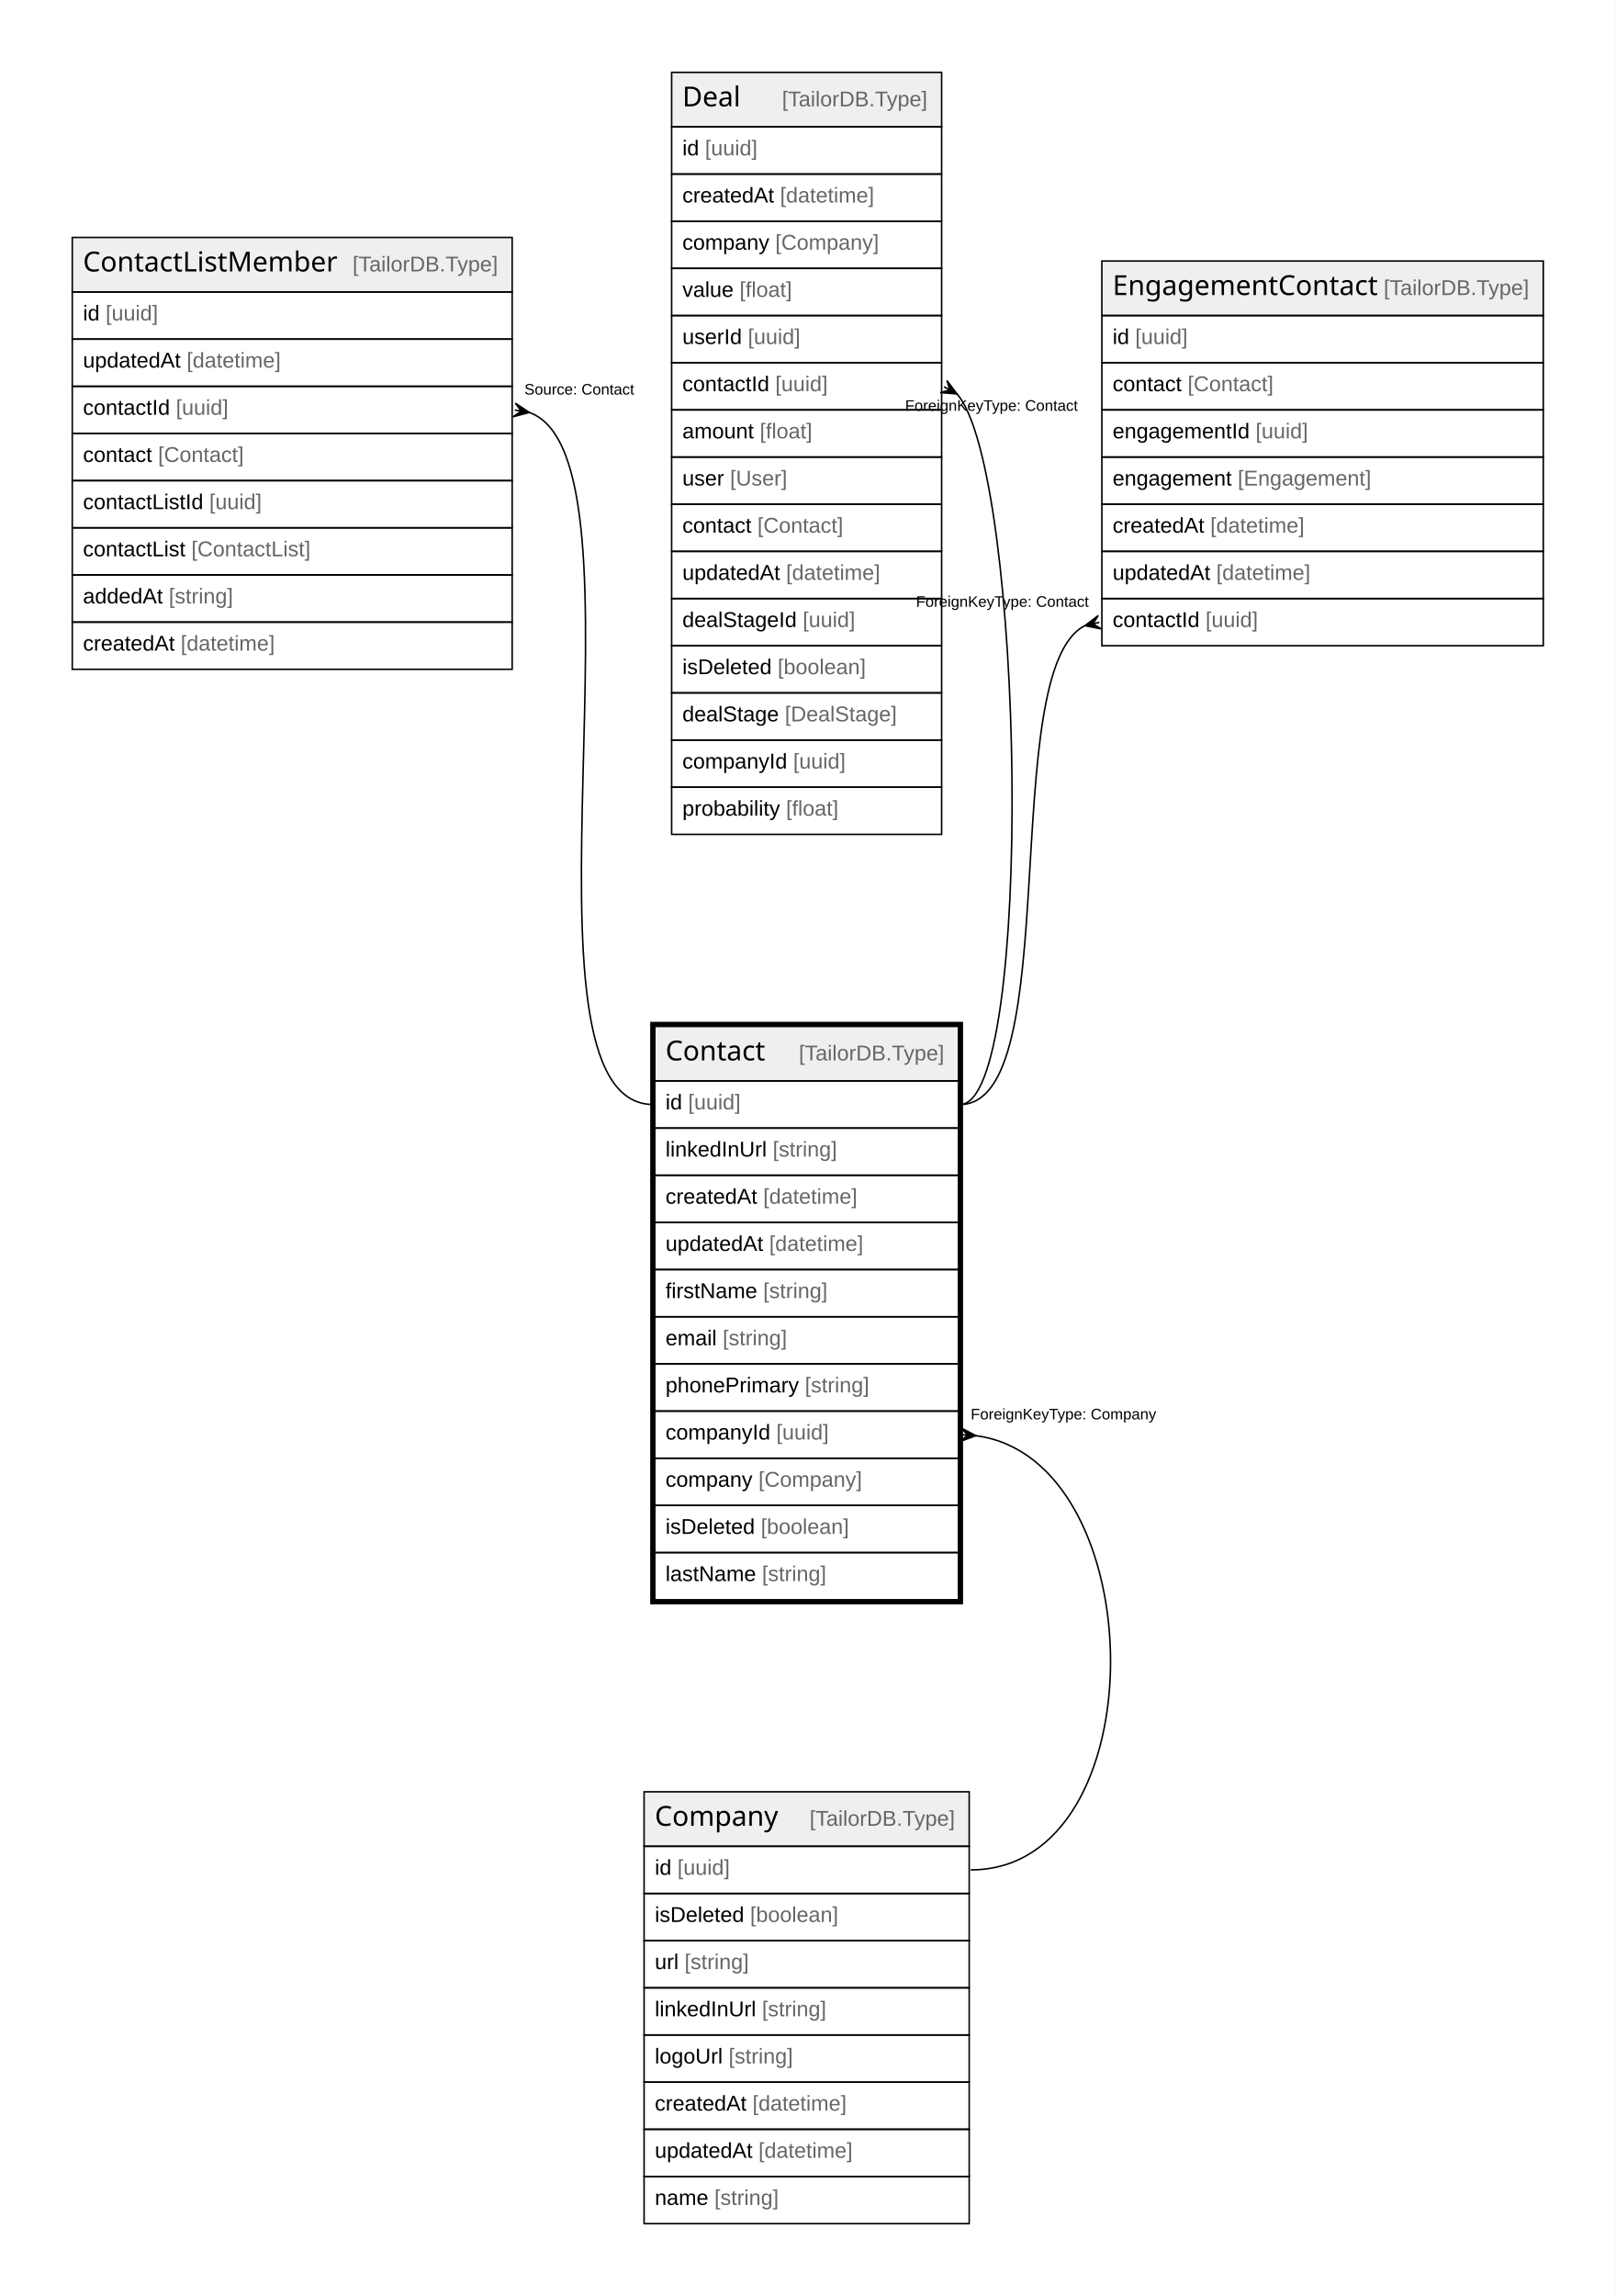
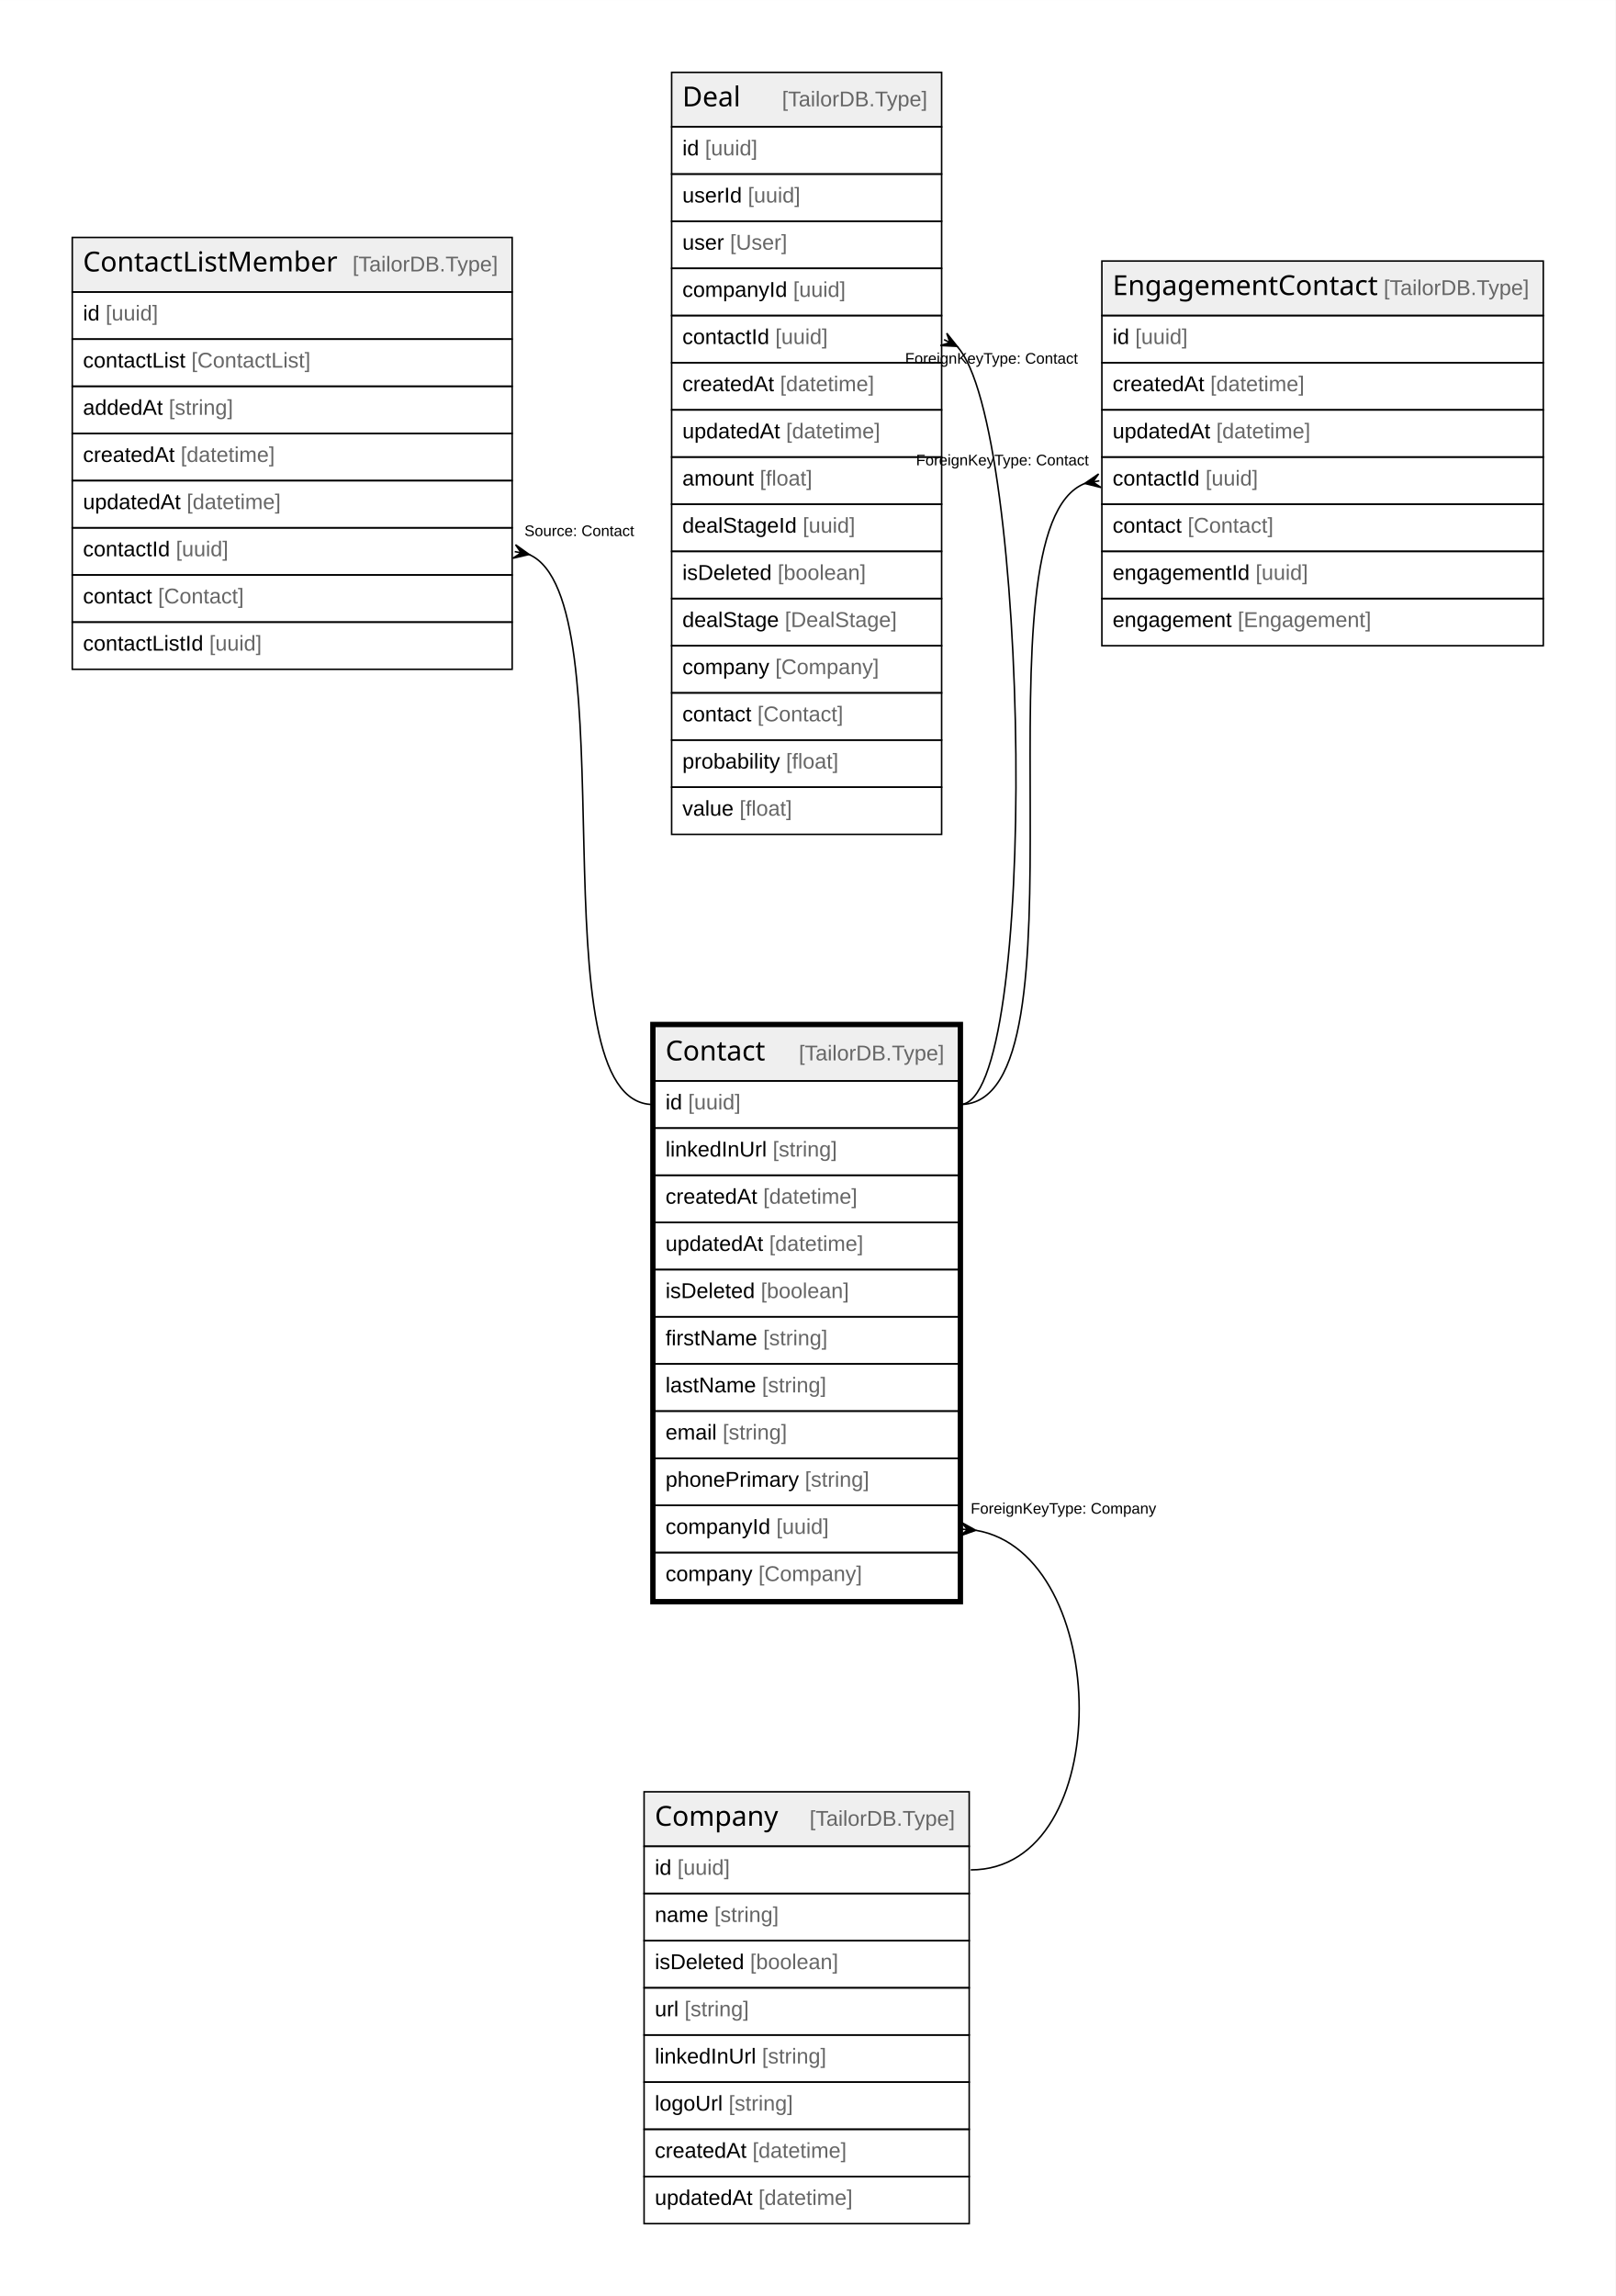
<svg xmlns="http://www.w3.org/2000/svg" width="1055pt" height="1499pt" viewBox="0.00 0.00 1055.22 1499.20">
  <g id="graph0" class="graph" transform="scale(1 1) rotate(0) translate(4 1495.2)">
    <polygon fill="white" stroke="none" points="-4,4 -4,-1495.2 1051.22,-1495.2 1051.22,4 -4,4" />
    <g id="node1" class="node">
      <polygon fill="#efefef" stroke="none" points="423.69,-789.4 423.69,-825 622.04,-825 622.04,-789.4 423.69,-789.4" />
      <polygon fill="none" stroke="black" points="423.69,-789.4 423.69,-825 622.04,-825 622.04,-789.4 423.69,-789.4" />
      <text text-anchor="start" x="430.69" y="-802.8" font-family="Arial Bold" font-size="18.00">Contact</text>
      <text text-anchor="start" x="486.68" y="-802.8" font-family="Arial" font-size="14.00">    </text>
      <text text-anchor="start" x="517.79" y="-802.8" font-family="Arial" font-size="14.00" fill="#666666">[TailorDB.Type]</text>
      <polygon fill="none" stroke="black" points="423.69,-758.6 423.69,-789.4 622.04,-789.4 622.04,-758.6 423.69,-758.6" />
      <text text-anchor="start" x="430.69" y="-770.8" font-family="Arial" font-size="14.00">id </text>
      <text text-anchor="start" x="445.48" y="-770.8" font-family="Arial" font-size="14.00" fill="#666666">[uuid]</text>
      <polygon fill="none" stroke="black" points="423.69,-727.8 423.69,-758.6 622.04,-758.6 622.04,-727.8 423.69,-727.8" />
      <text text-anchor="start" x="430.69" y="-740" font-family="Arial" font-size="14.00">linkedInUrl </text>
      <text text-anchor="start" x="500.72" y="-740" font-family="Arial" font-size="14.00" fill="#666666">[string]</text>
      <polygon fill="none" stroke="black" points="423.69,-697 423.69,-727.8 622.04,-727.8 622.04,-697 423.69,-697" />
      <text text-anchor="start" x="430.69" y="-709.2" font-family="Arial" font-size="14.00">createdAt </text>
      <text text-anchor="start" x="494.5" y="-709.2" font-family="Arial" font-size="14.00" fill="#666666">[datetime]</text>
      <polygon fill="none" stroke="black" points="423.69,-666.2 423.69,-697 622.04,-697 622.04,-666.2 423.69,-666.2" />
      <text text-anchor="start" x="430.69" y="-678.4" font-family="Arial" font-size="14.00">updatedAt </text>
      <text text-anchor="start" x="498.41" y="-678.4" font-family="Arial" font-size="14.00" fill="#666666">[datetime]</text>
      <polygon fill="none" stroke="black" points="423.69,-635.4 423.69,-666.2 622.04,-666.2 622.04,-635.4 423.69,-635.4" />
-       <text text-anchor="start" x="430.69" y="-647.6" font-family="Arial" font-size="14.00">firstName </text>
-       <text text-anchor="start" x="494.48" y="-647.6" font-family="Arial" font-size="14.00" fill="#666666">[string]</text>
+       <text text-anchor="start" x="430.69" y="-647.6" font-family="Arial" font-size="14.00">isDeleted </text>
+       <text text-anchor="start" x="492.95" y="-647.6" font-family="Arial" font-size="14.00" fill="#666666">[boolean]</text>
      <polygon fill="none" stroke="black" points="423.69,-604.6 423.69,-635.4 622.04,-635.4 622.04,-604.6 423.69,-604.6" />
-       <text text-anchor="start" x="430.69" y="-616.8" font-family="Arial" font-size="14.00">email </text>
-       <text text-anchor="start" x="468.03" y="-616.8" font-family="Arial" font-size="14.00" fill="#666666">[string]</text>
+       <text text-anchor="start" x="430.69" y="-616.8" font-family="Arial" font-size="14.00">firstName </text>
+       <text text-anchor="start" x="494.48" y="-616.8" font-family="Arial" font-size="14.00" fill="#666666">[string]</text>
      <polygon fill="none" stroke="black" points="423.69,-573.8 423.69,-604.6 622.04,-604.6 622.04,-573.8 423.69,-573.8" />
-       <text text-anchor="start" x="430.69" y="-586" font-family="Arial" font-size="14.00">phonePrimary </text>
-       <text text-anchor="start" x="521.73" y="-586" font-family="Arial" font-size="14.00" fill="#666666">[string]</text>
+       <text text-anchor="start" x="430.69" y="-586" font-family="Arial" font-size="14.00">lastName </text>
+       <text text-anchor="start" x="493.71" y="-586" font-family="Arial" font-size="14.00" fill="#666666">[string]</text>
      <polygon fill="none" stroke="black" points="423.69,-543 423.69,-573.8 622.04,-573.8 622.04,-543 423.69,-543" />
-       <text text-anchor="start" x="430.69" y="-555.2" font-family="Arial" font-size="14.00">companyId </text>
-       <text text-anchor="start" x="503.06" y="-555.2" font-family="Arial" font-size="14.00" fill="#666666">[uuid]</text>
+       <text text-anchor="start" x="430.69" y="-555.2" font-family="Arial" font-size="14.00">email </text>
+       <text text-anchor="start" x="468.03" y="-555.2" font-family="Arial" font-size="14.00" fill="#666666">[string]</text>
      <polygon fill="none" stroke="black" points="423.69,-512.2 423.69,-543 622.04,-543 622.04,-512.2 423.69,-512.2" />
-       <text text-anchor="start" x="430.69" y="-524.4" font-family="Arial" font-size="14.00">company </text>
-       <text text-anchor="start" x="491.39" y="-524.4" font-family="Arial" font-size="14.00" fill="#666666">[Company]</text>
+       <text text-anchor="start" x="430.69" y="-524.4" font-family="Arial" font-size="14.00">phonePrimary </text>
+       <text text-anchor="start" x="521.73" y="-524.4" font-family="Arial" font-size="14.00" fill="#666666">[string]</text>
      <polygon fill="none" stroke="black" points="423.69,-481.4 423.69,-512.2 622.04,-512.2 622.04,-481.4 423.69,-481.4" />
-       <text text-anchor="start" x="430.69" y="-493.6" font-family="Arial" font-size="14.00">isDeleted </text>
-       <text text-anchor="start" x="492.95" y="-493.6" font-family="Arial" font-size="14.00" fill="#666666">[boolean]</text>
+       <text text-anchor="start" x="430.69" y="-493.6" font-family="Arial" font-size="14.00">companyId </text>
+       <text text-anchor="start" x="503.06" y="-493.6" font-family="Arial" font-size="14.00" fill="#666666">[uuid]</text>
      <polygon fill="none" stroke="black" points="423.69,-450.6 423.69,-481.4 622.04,-481.4 622.04,-450.6 423.69,-450.6" />
-       <text text-anchor="start" x="430.69" y="-462.8" font-family="Arial" font-size="14.00">lastName </text>
-       <text text-anchor="start" x="493.71" y="-462.8" font-family="Arial" font-size="14.00" fill="#666666">[string]</text>
+       <text text-anchor="start" x="430.69" y="-462.8" font-family="Arial" font-size="14.00">company </text>
+       <text text-anchor="start" x="491.39" y="-462.8" font-family="Arial" font-size="14.00" fill="#666666">[Company]</text>
      <polygon fill="none" stroke="black" stroke-width="3" points="422.19,-449.1 422.19,-826.5 623.54,-826.5 623.54,-449.1 422.19,-449.1" />
    </g>
    <g id="node5" class="node">
      <polygon fill="#efefef" stroke="none" points="416.69,-289.6 416.69,-325.2 629.05,-325.2 629.05,-289.6 416.69,-289.6" />
      <polygon fill="none" stroke="black" points="416.69,-289.6 416.69,-325.2 629.05,-325.2 629.05,-289.6 416.69,-289.6" />
      <text text-anchor="start" x="423.69" y="-303" font-family="Arial Bold" font-size="18.00">Company</text>
      <text text-anchor="start" x="493.68" y="-303" font-family="Arial" font-size="14.00">    </text>
      <text text-anchor="start" x="524.8" y="-303" font-family="Arial" font-size="14.00" fill="#666666">[TailorDB.Type]</text>
      <polygon fill="none" stroke="black" points="416.69,-258.8 416.69,-289.6 629.05,-289.6 629.05,-258.8 416.69,-258.8" />
      <text text-anchor="start" x="423.69" y="-271" font-family="Arial" font-size="14.00">id </text>
      <text text-anchor="start" x="438.47" y="-271" font-family="Arial" font-size="14.00" fill="#666666">[uuid]</text>
      <polygon fill="none" stroke="black" points="416.69,-228 416.69,-258.8 629.05,-258.8 629.05,-228 416.69,-228" />
-       <text text-anchor="start" x="423.69" y="-240.2" font-family="Arial" font-size="14.00">isDeleted </text>
-       <text text-anchor="start" x="485.94" y="-240.2" font-family="Arial" font-size="14.00" fill="#666666">[boolean]</text>
+       <text text-anchor="start" x="423.69" y="-240.2" font-family="Arial" font-size="14.00">name </text>
+       <text text-anchor="start" x="462.6" y="-240.2" font-family="Arial" font-size="14.00" fill="#666666">[string]</text>
      <polygon fill="none" stroke="black" points="416.69,-197.2 416.69,-228 629.05,-228 629.05,-197.2 416.69,-197.2" />
-       <text text-anchor="start" x="423.69" y="-209.4" font-family="Arial" font-size="14.00">url </text>
-       <text text-anchor="start" x="443.13" y="-209.4" font-family="Arial" font-size="14.00" fill="#666666">[string]</text>
+       <text text-anchor="start" x="423.69" y="-209.4" font-family="Arial" font-size="14.00">isDeleted </text>
+       <text text-anchor="start" x="485.94" y="-209.4" font-family="Arial" font-size="14.00" fill="#666666">[boolean]</text>
      <polygon fill="none" stroke="black" points="416.69,-166.4 416.69,-197.2 629.05,-197.2 629.05,-166.4 416.69,-166.4" />
-       <text text-anchor="start" x="423.69" y="-178.6" font-family="Arial" font-size="14.00">linkedInUrl </text>
-       <text text-anchor="start" x="493.71" y="-178.6" font-family="Arial" font-size="14.00" fill="#666666">[string]</text>
+       <text text-anchor="start" x="423.69" y="-178.6" font-family="Arial" font-size="14.00">url </text>
+       <text text-anchor="start" x="443.13" y="-178.6" font-family="Arial" font-size="14.00" fill="#666666">[string]</text>
      <polygon fill="none" stroke="black" points="416.69,-135.6 416.69,-166.4 629.05,-166.4 629.05,-135.6 416.69,-135.6" />
-       <text text-anchor="start" x="423.69" y="-147.8" font-family="Arial" font-size="14.00">logoUrl </text>
-       <text text-anchor="start" x="471.93" y="-147.8" font-family="Arial" font-size="14.00" fill="#666666">[string]</text>
+       <text text-anchor="start" x="423.69" y="-147.8" font-family="Arial" font-size="14.00">linkedInUrl </text>
+       <text text-anchor="start" x="493.71" y="-147.8" font-family="Arial" font-size="14.00" fill="#666666">[string]</text>
      <polygon fill="none" stroke="black" points="416.69,-104.8 416.69,-135.6 629.05,-135.6 629.05,-104.8 416.69,-104.8" />
-       <text text-anchor="start" x="423.69" y="-117" font-family="Arial" font-size="14.00">createdAt </text>
-       <text text-anchor="start" x="487.5" y="-117" font-family="Arial" font-size="14.00" fill="#666666">[datetime]</text>
+       <text text-anchor="start" x="423.69" y="-117" font-family="Arial" font-size="14.00">logoUrl </text>
+       <text text-anchor="start" x="471.93" y="-117" font-family="Arial" font-size="14.00" fill="#666666">[string]</text>
      <polygon fill="none" stroke="black" points="416.69,-74 416.69,-104.8 629.05,-104.8 629.05,-74 416.69,-74" />
-       <text text-anchor="start" x="423.69" y="-86.2" font-family="Arial" font-size="14.00">updatedAt </text>
-       <text text-anchor="start" x="491.41" y="-86.2" font-family="Arial" font-size="14.00" fill="#666666">[datetime]</text>
+       <text text-anchor="start" x="423.69" y="-86.2" font-family="Arial" font-size="14.00">createdAt </text>
+       <text text-anchor="start" x="487.5" y="-86.2" font-family="Arial" font-size="14.00" fill="#666666">[datetime]</text>
      <polygon fill="none" stroke="black" points="416.69,-43.2 416.69,-74 629.05,-74 629.05,-43.2 416.69,-43.2" />
-       <text text-anchor="start" x="423.69" y="-55.4" font-family="Arial" font-size="14.00">name </text>
-       <text text-anchor="start" x="462.6" y="-55.4" font-family="Arial" font-size="14.00" fill="#666666">[string]</text>
+       <text text-anchor="start" x="423.69" y="-55.4" font-family="Arial" font-size="14.00">updatedAt </text>
+       <text text-anchor="start" x="491.41" y="-55.4" font-family="Arial" font-size="14.00" fill="#666666">[datetime]</text>
    </g>
    <g id="edge4" class="edge">
-       <path fill="none" stroke="black" d="M633.14,-557.77C749.67,-543.07 752.94,-274.2 630.05,-274.2" />
-       <polygon fill="black" stroke="black" points="633.36,-557.76 623.1,-553.89 628.03,-558.09 623.71,-558.36 623.71,-558.36 623.71,-558.36 628.03,-558.09 623.65,-562.87 633.36,-557.76" />
-       <text text-anchor="start" x="630.04" y="-568.4" font-family="Arial" font-size="10.00">ForeignKeyType: Company</text>
+       <path fill="none" stroke="black" d="M633.41,-495.95C722.39,-481 725.45,-274.2 630.05,-274.2" />
+       <polygon fill="black" stroke="black" points="633.34,-495.95 623.01,-492.29 628.03,-496.39 623.71,-496.75 623.71,-496.75 623.71,-496.75 628.03,-496.39 623.74,-501.26 633.34,-495.95" />
+       <text text-anchor="start" x="630.04" y="-506.8" font-family="Arial" font-size="10.00">ForeignKeyType: Company</text>
    </g>
    <g id="node2" class="node">
      <polygon fill="#efefef" stroke="none" points="43.2,-1304.6 43.2,-1340.2 330.53,-1340.2 330.53,-1304.6 43.2,-1304.6" />
      <polygon fill="none" stroke="black" points="43.2,-1304.6 43.2,-1340.2 330.53,-1340.2 330.53,-1304.6 43.2,-1304.6" />
      <text text-anchor="start" x="50.2" y="-1318" font-family="Arial Bold" font-size="18.00">ContactListMember</text>
      <text text-anchor="start" x="195.17" y="-1318" font-family="Arial" font-size="14.00">    </text>
      <text text-anchor="start" x="226.28" y="-1318" font-family="Arial" font-size="14.00" fill="#666666">[TailorDB.Type]</text>
      <polygon fill="none" stroke="black" points="43.2,-1273.8 43.2,-1304.6 330.53,-1304.6 330.53,-1273.8 43.2,-1273.8" />
      <text text-anchor="start" x="50.2" y="-1286" font-family="Arial" font-size="14.00">id </text>
      <text text-anchor="start" x="64.99" y="-1286" font-family="Arial" font-size="14.00" fill="#666666">[uuid]</text>
      <polygon fill="none" stroke="black" points="43.2,-1243 43.2,-1273.8 330.53,-1273.8 330.53,-1243 43.2,-1243" />
-       <text text-anchor="start" x="50.2" y="-1255.2" font-family="Arial" font-size="14.00">updatedAt </text>
-       <text text-anchor="start" x="117.92" y="-1255.2" font-family="Arial" font-size="14.00" fill="#666666">[datetime]</text>
+       <text text-anchor="start" x="50.2" y="-1255.2" font-family="Arial" font-size="14.00">contactList </text>
+       <text text-anchor="start" x="121.01" y="-1255.2" font-family="Arial" font-size="14.00" fill="#666666">[ContactList]</text>
      <polygon fill="none" stroke="black" points="43.2,-1212.2 43.2,-1243 330.53,-1243 330.53,-1212.2 43.2,-1212.2" />
-       <text text-anchor="start" x="50.2" y="-1224.4" font-family="Arial" font-size="14.00">contactId </text>
-       <text text-anchor="start" x="110.9" y="-1224.4" font-family="Arial" font-size="14.00" fill="#666666">[uuid]</text>
+       <text text-anchor="start" x="50.2" y="-1224.4" font-family="Arial" font-size="14.00">addedAt </text>
+       <text text-anchor="start" x="106.25" y="-1224.4" font-family="Arial" font-size="14.00" fill="#666666">[string]</text>
      <polygon fill="none" stroke="black" points="43.2,-1181.4 43.2,-1212.2 330.53,-1212.2 330.53,-1181.4 43.2,-1181.4" />
-       <text text-anchor="start" x="50.2" y="-1193.6" font-family="Arial" font-size="14.00">contact </text>
-       <text text-anchor="start" x="99.23" y="-1193.6" font-family="Arial" font-size="14.00" fill="#666666">[Contact]</text>
+       <text text-anchor="start" x="50.2" y="-1193.6" font-family="Arial" font-size="14.00">createdAt </text>
+       <text text-anchor="start" x="114.01" y="-1193.6" font-family="Arial" font-size="14.00" fill="#666666">[datetime]</text>
      <polygon fill="none" stroke="black" points="43.2,-1150.6 43.2,-1181.4 330.53,-1181.4 330.53,-1150.6 43.2,-1150.6" />
-       <text text-anchor="start" x="50.2" y="-1162.8" font-family="Arial" font-size="14.00">contactListId </text>
-       <text text-anchor="start" x="132.69" y="-1162.8" font-family="Arial" font-size="14.00" fill="#666666">[uuid]</text>
+       <text text-anchor="start" x="50.2" y="-1162.8" font-family="Arial" font-size="14.00">updatedAt </text>
+       <text text-anchor="start" x="117.92" y="-1162.8" font-family="Arial" font-size="14.00" fill="#666666">[datetime]</text>
      <polygon fill="none" stroke="black" points="43.2,-1119.8 43.2,-1150.6 330.53,-1150.6 330.53,-1119.8 43.2,-1119.8" />
-       <text text-anchor="start" x="50.2" y="-1132" font-family="Arial" font-size="14.00">contactList </text>
-       <text text-anchor="start" x="121.01" y="-1132" font-family="Arial" font-size="14.00" fill="#666666">[ContactList]</text>
+       <text text-anchor="start" x="50.2" y="-1132" font-family="Arial" font-size="14.00">contactId </text>
+       <text text-anchor="start" x="110.9" y="-1132" font-family="Arial" font-size="14.00" fill="#666666">[uuid]</text>
      <polygon fill="none" stroke="black" points="43.2,-1089 43.2,-1119.8 330.53,-1119.8 330.53,-1089 43.2,-1089" />
-       <text text-anchor="start" x="50.2" y="-1101.2" font-family="Arial" font-size="14.00">addedAt </text>
-       <text text-anchor="start" x="106.25" y="-1101.2" font-family="Arial" font-size="14.00" fill="#666666">[string]</text>
+       <text text-anchor="start" x="50.2" y="-1101.2" font-family="Arial" font-size="14.00">contact </text>
+       <text text-anchor="start" x="99.23" y="-1101.2" font-family="Arial" font-size="14.00" fill="#666666">[Contact]</text>
      <polygon fill="none" stroke="black" points="43.2,-1058.2 43.2,-1089 330.53,-1089 330.53,-1058.2 43.2,-1058.2" />
-       <text text-anchor="start" x="50.2" y="-1070.4" font-family="Arial" font-size="14.00">createdAt </text>
-       <text text-anchor="start" x="114.01" y="-1070.4" font-family="Arial" font-size="14.00" fill="#666666">[datetime]</text>
+       <text text-anchor="start" x="50.2" y="-1070.4" font-family="Arial" font-size="14.00">contactListId </text>
+       <text text-anchor="start" x="132.69" y="-1070.4" font-family="Arial" font-size="14.00" fill="#666666">[uuid]</text>
    </g>
    <g id="edge1" class="edge">
-       <path fill="none" stroke="black" d="M341.59,-1225.96C426.57,-1196.27 323.49,-774 422.69,-774" />
-       <polygon fill="black" stroke="black" points="341.73,-1225.93 331.14,-1223.1 336.47,-1226.79 332.19,-1227.49 332.19,-1227.49 332.19,-1227.49 336.47,-1226.79 332.59,-1231.99 341.73,-1225.93" />
-       <text text-anchor="start" x="338.53" y="-1237.6" font-family="Arial" font-size="10.00">Source: Contact</text>
+       <path fill="none" stroke="black" d="M341.36,-1133.26C408.21,-1104.83 343.46,-774 422.69,-774" />
+       <polygon fill="black" stroke="black" points="341.67,-1133.19 330.99,-1130.72 336.44,-1134.23 332.19,-1135.07 332.19,-1135.07 332.19,-1135.07 336.44,-1134.23 332.73,-1139.55 341.67,-1133.19" />
+       <text text-anchor="start" x="338.53" y="-1145.2" font-family="Arial" font-size="10.00">Source: Contact</text>
    </g>
    <g id="node3" class="node">
      <polygon fill="#efefef" stroke="none" points="434.69,-1412.4 434.69,-1448 611.04,-1448 611.04,-1412.4 434.69,-1412.4" />
      <polygon fill="none" stroke="black" points="434.69,-1412.4 434.69,-1448 611.04,-1448 611.04,-1412.4 434.69,-1412.4" />
      <text text-anchor="start" x="441.69" y="-1425.8" font-family="Arial Bold" font-size="18.00">Deal</text>
      <text text-anchor="start" x="475.67" y="-1425.8" font-family="Arial" font-size="14.00">    </text>
      <text text-anchor="start" x="506.79" y="-1425.8" font-family="Arial" font-size="14.00" fill="#666666">[TailorDB.Type]</text>
      <polygon fill="none" stroke="black" points="434.69,-1381.6 434.69,-1412.4 611.04,-1412.4 611.04,-1381.6 434.69,-1381.6" />
      <text text-anchor="start" x="441.69" y="-1393.8" font-family="Arial" font-size="14.00">id </text>
      <text text-anchor="start" x="456.48" y="-1393.8" font-family="Arial" font-size="14.00" fill="#666666">[uuid]</text>
      <polygon fill="none" stroke="black" points="434.69,-1350.8 434.69,-1381.6 611.04,-1381.6 611.04,-1350.8 434.69,-1350.8" />
-       <text text-anchor="start" x="441.69" y="-1363" font-family="Arial" font-size="14.00">createdAt </text>
-       <text text-anchor="start" x="505.51" y="-1363" font-family="Arial" font-size="14.00" fill="#666666">[datetime]</text>
+       <text text-anchor="start" x="441.69" y="-1363" font-family="Arial" font-size="14.00">userId </text>
+       <text text-anchor="start" x="484.49" y="-1363" font-family="Arial" font-size="14.00" fill="#666666">[uuid]</text>
      <polygon fill="none" stroke="black" points="434.69,-1320 434.69,-1350.8 611.04,-1350.8 611.04,-1320 434.69,-1320" />
-       <text text-anchor="start" x="441.69" y="-1332.2" font-family="Arial" font-size="14.00">company </text>
-       <text text-anchor="start" x="502.39" y="-1332.2" font-family="Arial" font-size="14.00" fill="#666666">[Company]</text>
+       <text text-anchor="start" x="441.69" y="-1332.2" font-family="Arial" font-size="14.00">user </text>
+       <text text-anchor="start" x="472.82" y="-1332.2" font-family="Arial" font-size="14.00" fill="#666666">[User]</text>
      <polygon fill="none" stroke="black" points="434.69,-1289.2 434.69,-1320 611.04,-1320 611.04,-1289.2 434.69,-1289.2" />
-       <text text-anchor="start" x="441.69" y="-1301.4" font-family="Arial" font-size="14.00">value </text>
-       <text text-anchor="start" x="479.05" y="-1301.4" font-family="Arial" font-size="14.00" fill="#666666">[float]</text>
+       <text text-anchor="start" x="441.69" y="-1301.4" font-family="Arial" font-size="14.00">companyId </text>
+       <text text-anchor="start" x="514.07" y="-1301.4" font-family="Arial" font-size="14.00" fill="#666666">[uuid]</text>
      <polygon fill="none" stroke="black" points="434.69,-1258.4 434.69,-1289.2 611.04,-1289.2 611.04,-1258.4 434.69,-1258.4" />
-       <text text-anchor="start" x="441.69" y="-1270.6" font-family="Arial" font-size="14.00">userId </text>
-       <text text-anchor="start" x="484.49" y="-1270.6" font-family="Arial" font-size="14.00" fill="#666666">[uuid]</text>
+       <text text-anchor="start" x="441.69" y="-1270.6" font-family="Arial" font-size="14.00">contactId </text>
+       <text text-anchor="start" x="502.4" y="-1270.6" font-family="Arial" font-size="14.00" fill="#666666">[uuid]</text>
      <polygon fill="none" stroke="black" points="434.69,-1227.6 434.69,-1258.4 611.04,-1258.4 611.04,-1227.6 434.69,-1227.6" />
-       <text text-anchor="start" x="441.69" y="-1239.8" font-family="Arial" font-size="14.00">contactId </text>
-       <text text-anchor="start" x="502.4" y="-1239.8" font-family="Arial" font-size="14.00" fill="#666666">[uuid]</text>
+       <text text-anchor="start" x="441.69" y="-1239.8" font-family="Arial" font-size="14.00">createdAt </text>
+       <text text-anchor="start" x="505.51" y="-1239.8" font-family="Arial" font-size="14.00" fill="#666666">[datetime]</text>
      <polygon fill="none" stroke="black" points="434.69,-1196.8 434.69,-1227.6 611.04,-1227.6 611.04,-1196.8 434.69,-1196.8" />
-       <text text-anchor="start" x="441.69" y="-1209" font-family="Arial" font-size="14.00">amount </text>
-       <text text-anchor="start" x="492.28" y="-1209" font-family="Arial" font-size="14.00" fill="#666666">[float]</text>
+       <text text-anchor="start" x="441.69" y="-1209" font-family="Arial" font-size="14.00">updatedAt </text>
+       <text text-anchor="start" x="509.42" y="-1209" font-family="Arial" font-size="14.00" fill="#666666">[datetime]</text>
      <polygon fill="none" stroke="black" points="434.69,-1166 434.69,-1196.8 611.04,-1196.8 611.04,-1166 434.69,-1166" />
-       <text text-anchor="start" x="441.69" y="-1178.2" font-family="Arial" font-size="14.00">user </text>
-       <text text-anchor="start" x="472.82" y="-1178.2" font-family="Arial" font-size="14.00" fill="#666666">[User]</text>
+       <text text-anchor="start" x="441.69" y="-1178.2" font-family="Arial" font-size="14.00">amount </text>
+       <text text-anchor="start" x="492.28" y="-1178.2" font-family="Arial" font-size="14.00" fill="#666666">[float]</text>
      <polygon fill="none" stroke="black" points="434.69,-1135.2 434.69,-1166 611.04,-1166 611.04,-1135.2 434.69,-1135.2" />
-       <text text-anchor="start" x="441.69" y="-1147.4" font-family="Arial" font-size="14.00">contact </text>
-       <text text-anchor="start" x="490.72" y="-1147.4" font-family="Arial" font-size="14.00" fill="#666666">[Contact]</text>
+       <text text-anchor="start" x="441.69" y="-1147.4" font-family="Arial" font-size="14.00">dealStageId </text>
+       <text text-anchor="start" x="520.31" y="-1147.4" font-family="Arial" font-size="14.00" fill="#666666">[uuid]</text>
      <polygon fill="none" stroke="black" points="434.69,-1104.4 434.69,-1135.2 611.04,-1135.2 611.04,-1104.4 434.69,-1104.4" />
-       <text text-anchor="start" x="441.69" y="-1116.6" font-family="Arial" font-size="14.00">updatedAt </text>
-       <text text-anchor="start" x="509.42" y="-1116.6" font-family="Arial" font-size="14.00" fill="#666666">[datetime]</text>
+       <text text-anchor="start" x="441.69" y="-1116.6" font-family="Arial" font-size="14.00">isDeleted </text>
+       <text text-anchor="start" x="503.95" y="-1116.6" font-family="Arial" font-size="14.00" fill="#666666">[boolean]</text>
      <polygon fill="none" stroke="black" points="434.69,-1073.6 434.69,-1104.4 611.04,-1104.4 611.04,-1073.6 434.69,-1073.6" />
-       <text text-anchor="start" x="441.69" y="-1085.8" font-family="Arial" font-size="14.00">dealStageId </text>
-       <text text-anchor="start" x="520.31" y="-1085.8" font-family="Arial" font-size="14.00" fill="#666666">[uuid]</text>
+       <text text-anchor="start" x="441.69" y="-1085.8" font-family="Arial" font-size="14.00">dealStage </text>
+       <text text-anchor="start" x="508.64" y="-1085.8" font-family="Arial" font-size="14.00" fill="#666666">[DealStage]</text>
      <polygon fill="none" stroke="black" points="434.69,-1042.8 434.69,-1073.6 611.04,-1073.6 611.04,-1042.8 434.69,-1042.8" />
-       <text text-anchor="start" x="441.69" y="-1055" font-family="Arial" font-size="14.00">isDeleted </text>
-       <text text-anchor="start" x="503.95" y="-1055" font-family="Arial" font-size="14.00" fill="#666666">[boolean]</text>
+       <text text-anchor="start" x="441.69" y="-1055" font-family="Arial" font-size="14.00">company </text>
+       <text text-anchor="start" x="502.39" y="-1055" font-family="Arial" font-size="14.00" fill="#666666">[Company]</text>
      <polygon fill="none" stroke="black" points="434.69,-1012 434.69,-1042.8 611.04,-1042.8 611.04,-1012 434.69,-1012" />
-       <text text-anchor="start" x="441.69" y="-1024.2" font-family="Arial" font-size="14.00">dealStage </text>
-       <text text-anchor="start" x="508.64" y="-1024.2" font-family="Arial" font-size="14.00" fill="#666666">[DealStage]</text>
+       <text text-anchor="start" x="441.69" y="-1024.2" font-family="Arial" font-size="14.00">contact </text>
+       <text text-anchor="start" x="490.72" y="-1024.2" font-family="Arial" font-size="14.00" fill="#666666">[Contact]</text>
      <polygon fill="none" stroke="black" points="434.69,-981.2 434.69,-1012 611.04,-1012 611.04,-981.2 434.69,-981.2" />
-       <text text-anchor="start" x="441.69" y="-993.4" font-family="Arial" font-size="14.00">companyId </text>
-       <text text-anchor="start" x="514.07" y="-993.4" font-family="Arial" font-size="14.00" fill="#666666">[uuid]</text>
+       <text text-anchor="start" x="441.69" y="-993.4" font-family="Arial" font-size="14.00">probability </text>
+       <text text-anchor="start" x="509.4" y="-993.4" font-family="Arial" font-size="14.00" fill="#666666">[float]</text>
      <polygon fill="none" stroke="black" points="434.69,-950.4 434.69,-981.2 611.04,-981.2 611.04,-950.4 434.69,-950.4" />
-       <text text-anchor="start" x="441.69" y="-962.6" font-family="Arial" font-size="14.00">probability </text>
-       <text text-anchor="start" x="509.4" y="-962.6" font-family="Arial" font-size="14.00" fill="#666666">[float]</text>
+       <text text-anchor="start" x="441.69" y="-962.6" font-family="Arial" font-size="14.00">value </text>
+       <text text-anchor="start" x="479.05" y="-962.6" font-family="Arial" font-size="14.00" fill="#666666">[float]</text>
    </g>
    <g id="edge2" class="edge">
-       <path fill="none" stroke="black" d="M621.05,-1238.05C665.26,-1187.93 672.01,-774 623.04,-774" />
-       <polygon fill="black" stroke="black" points="621.1,-1238.02 610.16,-1238.89 616.42,-1240.59 612.62,-1242.68 612.62,-1242.68 612.62,-1242.68 616.42,-1240.59 614.5,-1246.78 621.1,-1238.02" />
-       <text text-anchor="start" x="587.19" y="-1227" font-family="Arial" font-size="10.00">ForeignKeyType: Contact</text>
+       <path fill="none" stroke="black" d="M621.04,-1269.17C668.62,-1218.79 675.44,-774 623.04,-774" />
+       <polygon fill="black" stroke="black" points="621.23,-1269.08 610.28,-1269.64 616.48,-1271.51 612.63,-1273.49 612.63,-1273.49 612.63,-1273.49 616.48,-1271.51 614.39,-1277.65 621.23,-1269.08" />
+       <text text-anchor="start" x="587.19" y="-1257.8" font-family="Arial" font-size="10.00">ForeignKeyType: Contact</text>
    </g>
    <g id="node4" class="node">
      <polygon fill="#efefef" stroke="none" points="715.71,-1289.2 715.71,-1324.8 1004.02,-1324.8 1004.02,-1289.2 715.71,-1289.2" />
      <polygon fill="none" stroke="black" points="715.71,-1289.2 715.71,-1324.8 1004.02,-1324.8 1004.02,-1289.2 715.71,-1289.2" />
      <text text-anchor="start" x="722.71" y="-1302.6" font-family="Arial Bold" font-size="18.00">EngagementContact</text>
      <text text-anchor="start" x="868.66" y="-1302.6" font-family="Arial" font-size="14.00">    </text>
      <text text-anchor="start" x="899.78" y="-1302.6" font-family="Arial" font-size="14.00" fill="#666666">[TailorDB.Type]</text>
      <polygon fill="none" stroke="black" points="715.71,-1258.4 715.71,-1289.2 1004.02,-1289.2 1004.02,-1258.4 715.71,-1258.4" />
      <text text-anchor="start" x="722.71" y="-1270.6" font-family="Arial" font-size="14.00">id </text>
      <text text-anchor="start" x="737.49" y="-1270.6" font-family="Arial" font-size="14.00" fill="#666666">[uuid]</text>
      <polygon fill="none" stroke="black" points="715.71,-1227.6 715.71,-1258.4 1004.02,-1258.4 1004.02,-1227.6 715.71,-1227.6" />
-       <text text-anchor="start" x="722.71" y="-1239.8" font-family="Arial" font-size="14.00">contact </text>
-       <text text-anchor="start" x="771.74" y="-1239.8" font-family="Arial" font-size="14.00" fill="#666666">[Contact]</text>
+       <text text-anchor="start" x="722.71" y="-1239.8" font-family="Arial" font-size="14.00">createdAt </text>
+       <text text-anchor="start" x="786.52" y="-1239.8" font-family="Arial" font-size="14.00" fill="#666666">[datetime]</text>
      <polygon fill="none" stroke="black" points="715.71,-1196.8 715.71,-1227.6 1004.02,-1227.6 1004.02,-1196.8 715.71,-1196.8" />
-       <text text-anchor="start" x="722.71" y="-1209" font-family="Arial" font-size="14.00">engagementId </text>
-       <text text-anchor="start" x="816.11" y="-1209" font-family="Arial" font-size="14.00" fill="#666666">[uuid]</text>
+       <text text-anchor="start" x="722.71" y="-1209" font-family="Arial" font-size="14.00">updatedAt </text>
+       <text text-anchor="start" x="790.43" y="-1209" font-family="Arial" font-size="14.00" fill="#666666">[datetime]</text>
      <polygon fill="none" stroke="black" points="715.71,-1166 715.71,-1196.8 1004.02,-1196.8 1004.02,-1166 715.71,-1166" />
-       <text text-anchor="start" x="722.71" y="-1178.2" font-family="Arial" font-size="14.00">engagement </text>
-       <text text-anchor="start" x="804.44" y="-1178.2" font-family="Arial" font-size="14.00" fill="#666666">[Engagement]</text>
+       <text text-anchor="start" x="722.71" y="-1178.2" font-family="Arial" font-size="14.00">contactId </text>
+       <text text-anchor="start" x="783.41" y="-1178.2" font-family="Arial" font-size="14.00" fill="#666666">[uuid]</text>
      <polygon fill="none" stroke="black" points="715.71,-1135.2 715.71,-1166 1004.02,-1166 1004.02,-1135.2 715.71,-1135.2" />
-       <text text-anchor="start" x="722.71" y="-1147.4" font-family="Arial" font-size="14.00">createdAt </text>
-       <text text-anchor="start" x="786.52" y="-1147.4" font-family="Arial" font-size="14.00" fill="#666666">[datetime]</text>
+       <text text-anchor="start" x="722.71" y="-1147.4" font-family="Arial" font-size="14.00">contact </text>
+       <text text-anchor="start" x="771.74" y="-1147.4" font-family="Arial" font-size="14.00" fill="#666666">[Contact]</text>
      <polygon fill="none" stroke="black" points="715.71,-1104.4 715.71,-1135.2 1004.02,-1135.2 1004.02,-1104.4 715.71,-1104.4" />
-       <text text-anchor="start" x="722.71" y="-1116.6" font-family="Arial" font-size="14.00">updatedAt </text>
-       <text text-anchor="start" x="790.43" y="-1116.6" font-family="Arial" font-size="14.00" fill="#666666">[datetime]</text>
+       <text text-anchor="start" x="722.71" y="-1116.6" font-family="Arial" font-size="14.00">engagementId </text>
+       <text text-anchor="start" x="816.11" y="-1116.6" font-family="Arial" font-size="14.00" fill="#666666">[uuid]</text>
      <polygon fill="none" stroke="black" points="715.71,-1073.6 715.71,-1104.4 1004.02,-1104.4 1004.02,-1073.6 715.71,-1073.6" />
-       <text text-anchor="start" x="722.71" y="-1085.8" font-family="Arial" font-size="14.00">contactId </text>
-       <text text-anchor="start" x="783.41" y="-1085.8" font-family="Arial" font-size="14.00" fill="#666666">[uuid]</text>
+       <text text-anchor="start" x="722.71" y="-1085.8" font-family="Arial" font-size="14.00">engagement </text>
+       <text text-anchor="start" x="804.44" y="-1085.8" font-family="Arial" font-size="14.00" fill="#666666">[Engagement]</text>
    </g>
    <g id="edge3" class="edge">
-       <path fill="none" stroke="black" d="M704.55,-1086.65C646.98,-1057.82 692.24,-774 623.04,-774" />
-       <polygon fill="black" stroke="black" points="704.64,-1086.67 713.37,-1093.31 709.84,-1087.87 714.06,-1088.85 714.06,-1088.85 714.06,-1088.85 709.84,-1087.87 715.4,-1084.54 704.64,-1086.67" />
-       <text text-anchor="start" x="594.32" y="-1099" font-family="Arial" font-size="10.00">ForeignKeyType: Contact</text>
+       <path fill="none" stroke="black" d="M704.67,-1179.58C628.96,-1150.19 712.21,-774 623.04,-774" />
+       <polygon fill="black" stroke="black" points="704.54,-1179.56 713.58,-1185.77 709.79,-1180.51 714.05,-1181.28 714.05,-1181.28 714.05,-1181.28 709.79,-1180.51 715.18,-1176.91 704.54,-1179.56" />
+       <text text-anchor="start" x="594.32" y="-1191.4" font-family="Arial" font-size="10.00">ForeignKeyType: Contact</text>
    </g>
  </g>
</svg>
